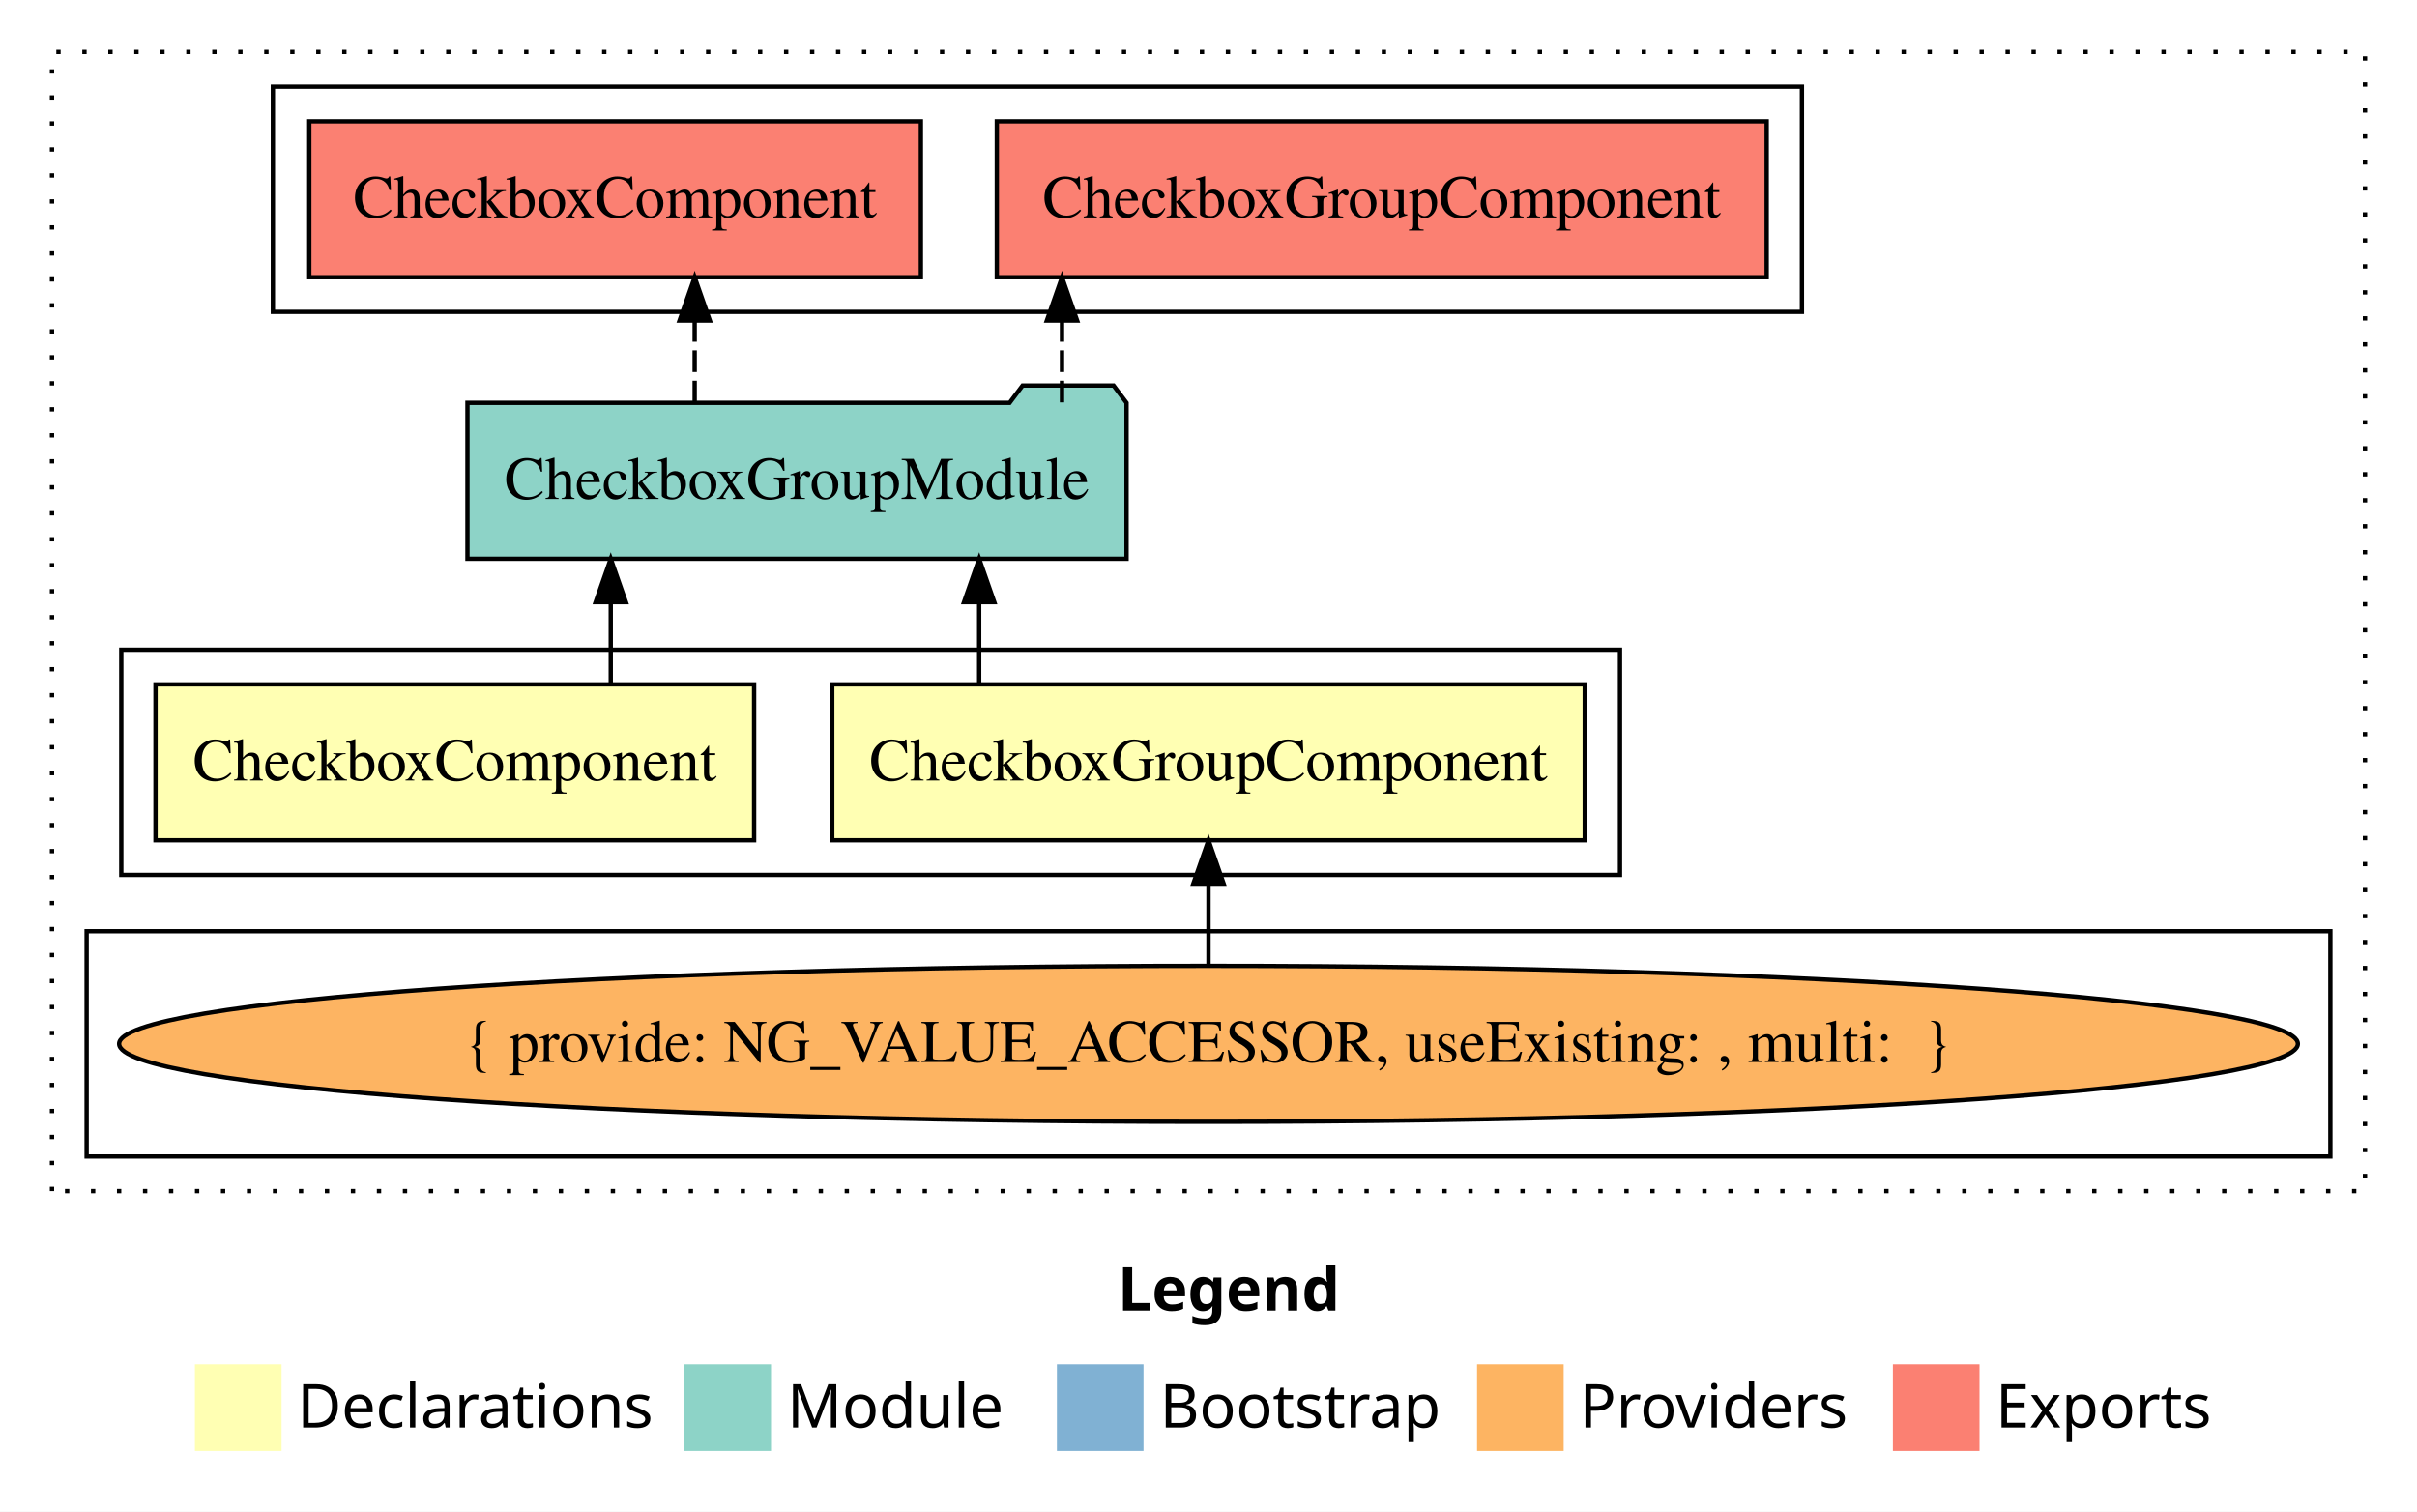
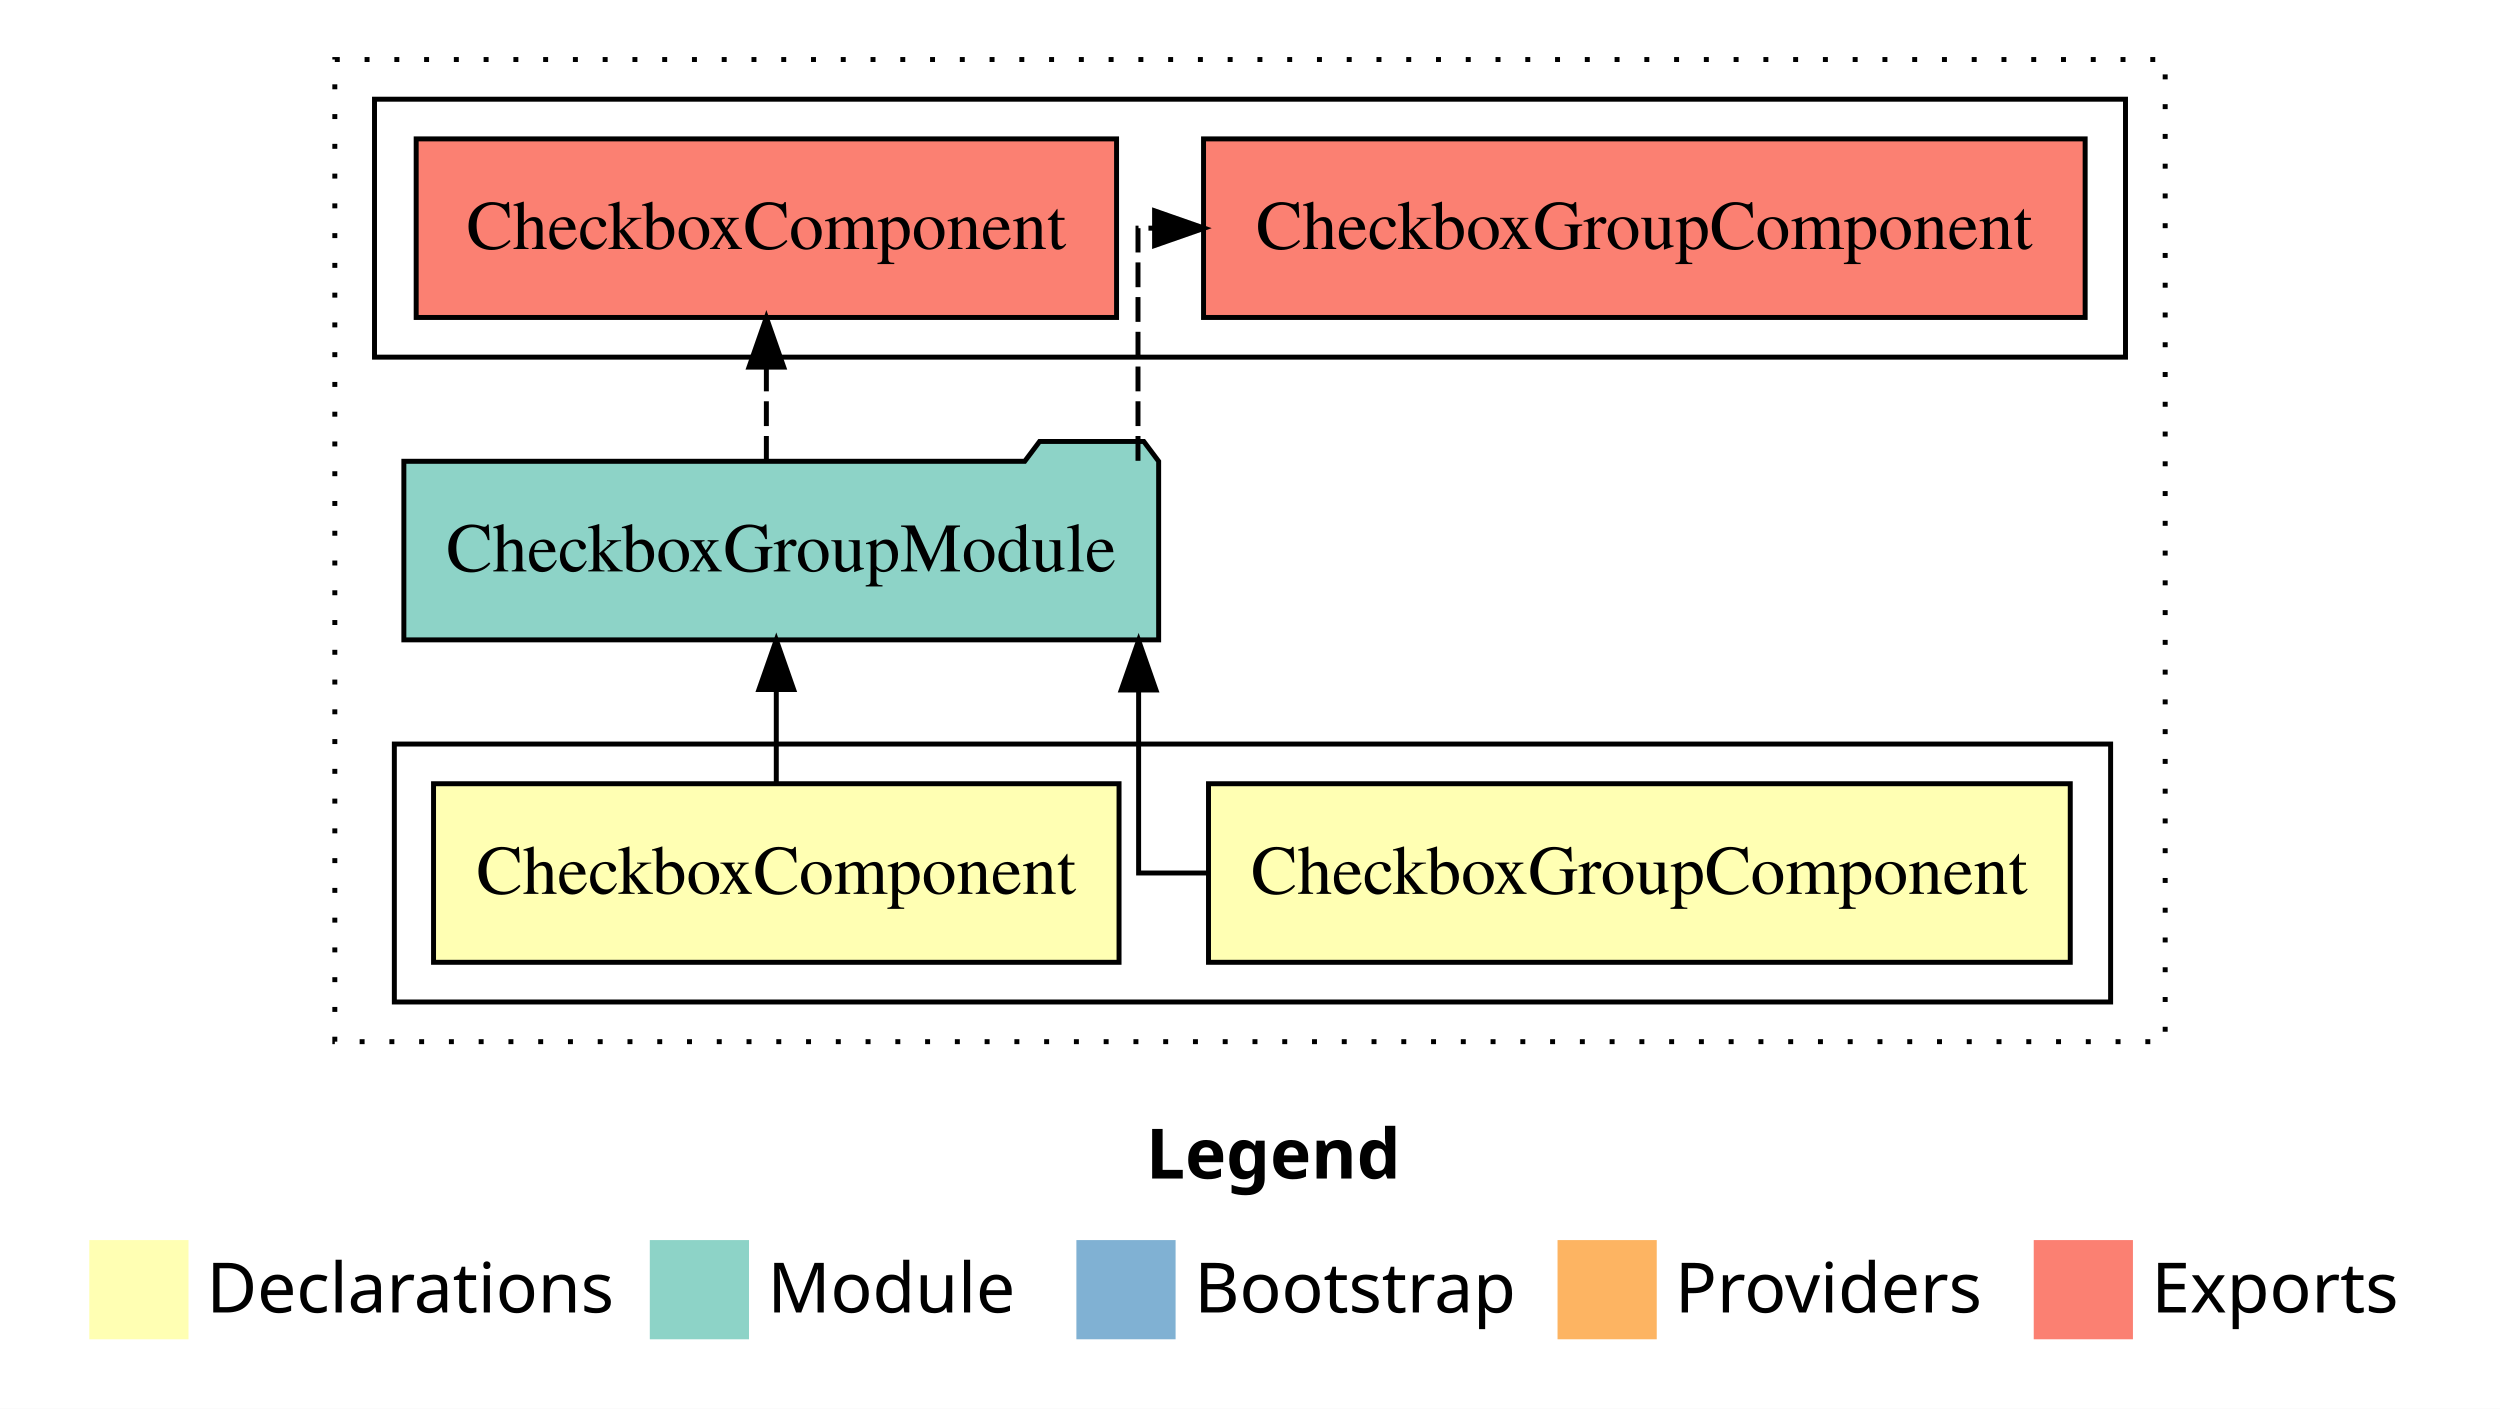
- <svg xmlns="http://www.w3.org/2000/svg" width="558pt" height="349pt" viewBox="0.00 0.00 558.00 349.00">
-   <g id="graph0" class="graph" transform="scale(1 1) rotate(0) translate(4 345)">
-     <polygon fill="#ffffff" stroke="transparent" points="-4,4 -4,-345 554,-345 554,4 -4,4" />
-     <text text-anchor="start" x="254.009" y="-42.4" font-family="sans-serif" font-weight="bold" font-size="14.00" fill="#000000">Legend</text>
-     <polygon fill="#ffffb3" stroke="transparent" points="41,-10 41,-30 61,-30 61,-10 41,-10" />
-     <text text-anchor="start" x="64.629" y="-15.4" font-family="sans-serif" font-size="14.00" fill="#000000">  Declarations</text>
-     <polygon fill="#8dd3c7" stroke="transparent" points="154,-10 154,-30 174,-30 174,-10 154,-10" />
-     <text text-anchor="start" x="177.725" y="-15.4" font-family="sans-serif" font-size="14.00" fill="#000000">  Module</text>
-     <polygon fill="#80b1d3" stroke="transparent" points="240,-10 240,-30 260,-30 260,-10 240,-10" />
-     <text text-anchor="start" x="263.781" y="-15.4" font-family="sans-serif" font-size="14.00" fill="#000000">  Bootstrap</text>
-     <polygon fill="#fdb462" stroke="transparent" points="337,-10 337,-30 357,-30 357,-10 337,-10" />
-     <text text-anchor="start" x="360.673" y="-15.4" font-family="sans-serif" font-size="14.00" fill="#000000">  Providers</text>
-     <polygon fill="#fb8072" stroke="transparent" points="433,-10 433,-30 453,-30 453,-10 433,-10" />
-     <text text-anchor="start" x="456.726" y="-15.4" font-family="sans-serif" font-size="14.00" fill="#000000">  Exports</text>
+ <svg xmlns="http://www.w3.org/2000/svg" width="504pt" height="284pt" viewBox="0.00 0.00 504.00 284.00">
+   <g id="graph0" class="graph" transform="scale(1 1) rotate(0) translate(4 280)">
+     <polygon fill="#ffffff" stroke="transparent" points="-4,4 -4,-280 500,-280 500,4 -4,4" />
+     <text text-anchor="start" x="227.009" y="-42.4" font-family="sans-serif" font-weight="bold" font-size="14.00" fill="#000000">Legend</text>
+     <polygon fill="#ffffb3" stroke="transparent" points="14,-10 14,-30 34,-30 34,-10 14,-10" />
+     <text text-anchor="start" x="37.629" y="-15.4" font-family="sans-serif" font-size="14.00" fill="#000000">  Declarations</text>
+     <polygon fill="#8dd3c7" stroke="transparent" points="127,-10 127,-30 147,-30 147,-10 127,-10" />
+     <text text-anchor="start" x="150.725" y="-15.4" font-family="sans-serif" font-size="14.00" fill="#000000">  Module</text>
+     <polygon fill="#80b1d3" stroke="transparent" points="213,-10 213,-30 233,-30 233,-10 213,-10" />
+     <text text-anchor="start" x="236.781" y="-15.4" font-family="sans-serif" font-size="14.00" fill="#000000">  Bootstrap</text>
+     <polygon fill="#fdb462" stroke="transparent" points="310,-10 310,-30 330,-30 330,-10 310,-10" />
+     <text text-anchor="start" x="333.673" y="-15.4" font-family="sans-serif" font-size="14.00" fill="#000000">  Providers</text>
+     <polygon fill="#fb8072" stroke="transparent" points="406,-10 406,-30 426,-30 426,-10 406,-10" />
+     <text text-anchor="start" x="429.726" y="-15.4" font-family="sans-serif" font-size="14.00" fill="#000000">  Exports</text>
    <g id="clust1" class="cluster">
-       <polygon fill="none" stroke="#000000" stroke-dasharray="1,5" points="8,-70 8,-333 542,-333 542,-70 8,-70" />
+       <polygon fill="none" stroke="#000000" stroke-dasharray="1,5" points="63.5,-70 63.5,-268 432.5,-268 432.5,-70 63.5,-70" />
    </g>
    <g id="clust2" class="cluster">
-       <polygon fill="none" stroke="#000000" points="24,-143 24,-195 370,-195 370,-143 24,-143" />
-     </g>
-     <g id="clust3" class="cluster">
-       <polygon fill="none" stroke="#000000" points="16,-78 16,-130 534,-130 534,-78 16,-78" />
+       <polygon fill="none" stroke="#000000" points="75.5,-78 75.5,-130 421.5,-130 421.5,-78 75.5,-78" />
    </g>
    <g id="clust6" class="cluster">
-       <polygon fill="none" stroke="#000000" points="59,-273 59,-325 412,-325 412,-273 59,-273" />
+       <polygon fill="none" stroke="#000000" points="71.5,-208 71.5,-260 424.5,-260 424.5,-208 71.5,-208" />
    </g>
    <g id="node1" class="node">
-       <polygon fill="#ffffb3" stroke="#000000" points="361.865,-187 188.135,-187 188.135,-151 361.865,-151 361.865,-187" />
-       <text text-anchor="middle" x="275" y="-164.8" font-family="Times,serif" font-size="14.00" fill="#000000">CheckboxGroupComponent</text>
+       <polygon fill="#ffffb3" stroke="#000000" points="413.365,-122 239.635,-122 239.635,-86 413.365,-86 413.365,-122" />
+       <text text-anchor="middle" x="326.5" y="-99.8" font-family="Times,serif" font-size="14.00" fill="#000000">CheckboxGroupComponent</text>
    </g>
    <g id="node3" class="node">
-       <polygon fill="#8dd3c7" stroke="#000000" points="256.083,-252 253.083,-256 232.083,-256 229.083,-252 103.917,-252 103.917,-216 256.083,-216 256.083,-252" />
-       <text text-anchor="middle" x="180" y="-229.8" font-family="Times,serif" font-size="14.00" fill="#000000">CheckboxGroupModule</text>
+       <polygon fill="#8dd3c7" stroke="#000000" points="229.583,-187 226.583,-191 205.583,-191 202.583,-187 77.417,-187 77.417,-151 229.583,-151 229.583,-187" />
+       <text text-anchor="middle" x="153.5" y="-164.8" font-family="Times,serif" font-size="14.00" fill="#000000">CheckboxGroupModule</text>
    </g>
    <g id="edge1" class="edge">
-       <path fill="none" stroke="#000000" d="M222.054,-187.106C222.054,-187.106 222.054,-205.991 222.054,-205.991" />
-       <polygon fill="#000000" stroke="#000000" points="218.554,-205.991 222.054,-215.991 225.554,-205.991 218.554,-205.991" />
+       <path fill="none" stroke="#000000" d="M239.583,-104C231.091,-104 225.545,-104 225.545,-104 225.545,-104 225.545,-140.894 225.545,-140.894" />
+       <polygon fill="#000000" stroke="#000000" points="222.045,-140.894 225.545,-150.894 229.045,-140.894 222.045,-140.894" />
    </g>
    <g id="node2" class="node">
-       <polygon fill="#ffffb3" stroke="#000000" points="170.098,-187 31.902,-187 31.902,-151 170.098,-151 170.098,-187" />
-       <text text-anchor="middle" x="101" y="-164.8" font-family="Times,serif" font-size="14.00" fill="#000000">CheckboxComponent</text>
+       <polygon fill="#ffffb3" stroke="#000000" points="221.598,-122 83.402,-122 83.402,-86 221.598,-86 221.598,-122" />
+       <text text-anchor="middle" x="152.5" y="-99.8" font-family="Times,serif" font-size="14.00" fill="#000000">CheckboxComponent</text>
+     </g>
+     <g id="edge2" class="edge">
+       <path fill="none" stroke="#000000" d="M152.5,-122.106C152.5,-122.106 152.5,-140.991 152.5,-140.991" />
+       <polygon fill="#000000" stroke="#000000" points="149,-140.991 152.5,-150.991 156,-140.991 149,-140.991" />
+     </g>
+     <g id="node4" class="node">
+       <polygon fill="#fb8072" stroke="#000000" points="416.366,-252 238.634,-252 238.634,-216 416.366,-216 416.366,-252" />
+       <text text-anchor="middle" x="327.5" y="-229.8" font-family="Times,serif" font-size="14.00" fill="#000000">CheckboxGroupComponent </text>
    </g>
    <g id="edge3" class="edge">
-       <path fill="none" stroke="#000000" d="M137.004,-187.106C137.004,-187.106 137.004,-205.991 137.004,-205.991" />
-       <polygon fill="#000000" stroke="#000000" points="133.504,-205.991 137.004,-215.991 140.504,-205.991 133.504,-205.991" />
+       <path fill="none" stroke="#000000" stroke-dasharray="5,2" d="M225.42,-187.106C225.42,-206.339 225.42,-234 225.42,-234 225.42,-234 228.765,-234 228.765,-234" />
+       <polygon fill="#000000" stroke="#000000" points="228.765,-237.5 238.765,-234 228.765,-230.5 228.765,-237.5" />
    </g>
    <g id="node5" class="node">
-       <polygon fill="#fb8072" stroke="#000000" points="403.866,-317 226.134,-317 226.134,-281 403.866,-281 403.866,-317" />
-       <text text-anchor="middle" x="315" y="-294.8" font-family="Times,serif" font-size="14.00" fill="#000000">CheckboxGroupComponent </text>
+       <polygon fill="#fb8072" stroke="#000000" points="221.099,-252 79.901,-252 79.901,-216 221.099,-216 221.099,-252" />
+       <text text-anchor="middle" x="150.5" y="-229.8" font-family="Times,serif" font-size="14.00" fill="#000000">CheckboxComponent </text>
    </g>
    <g id="edge4" class="edge">
-       <path fill="none" stroke="#000000" stroke-dasharray="5,2" d="M241.179,-252.106C241.179,-252.106 241.179,-270.991 241.179,-270.991" />
-       <polygon fill="#000000" stroke="#000000" points="237.679,-270.991 241.179,-280.991 244.679,-270.991 237.679,-270.991" />
-     </g>
-     <g id="node6" class="node">
-       <polygon fill="#fb8072" stroke="#000000" points="208.599,-317 67.401,-317 67.401,-281 208.599,-281 208.599,-317" />
-       <text text-anchor="middle" x="138" y="-294.8" font-family="Times,serif" font-size="14.00" fill="#000000">CheckboxComponent </text>
-     </g>
-     <g id="edge5" class="edge">
-       <path fill="none" stroke="#000000" stroke-dasharray="5,2" d="M156.379,-252.106C156.379,-252.106 156.379,-270.991 156.379,-270.991" />
-       <polygon fill="#000000" stroke="#000000" points="152.879,-270.991 156.379,-280.991 159.879,-270.991 152.879,-270.991" />
-     </g>
-     <g id="node4" class="node">
-       <ellipse fill="#fdb462" stroke="#000000" cx="275" cy="-104" rx="251.499" ry="18" />
-       <text text-anchor="middle" x="275" y="-99.8" font-family="Times,serif" font-size="14.00" fill="#000000">{ provide: NG_VALUE_ACCESSOR, useExisting: , multi:  }</text>
-     </g>
-     <g id="edge2" class="edge">
-       <path fill="none" stroke="#000000" d="M275,-122.106C275,-122.106 275,-140.991 275,-140.991" />
-       <polygon fill="#000000" stroke="#000000" points="271.5,-140.991 275,-150.991 278.5,-140.991 271.5,-140.991" />
+       <path fill="none" stroke="#000000" stroke-dasharray="5,2" d="M150.5,-187.106C150.5,-187.106 150.5,-205.991 150.5,-205.991" />
+       <polygon fill="#000000" stroke="#000000" points="147,-205.991 150.5,-215.991 154,-205.991 147,-205.991" />
    </g>
  </g>
</svg>
